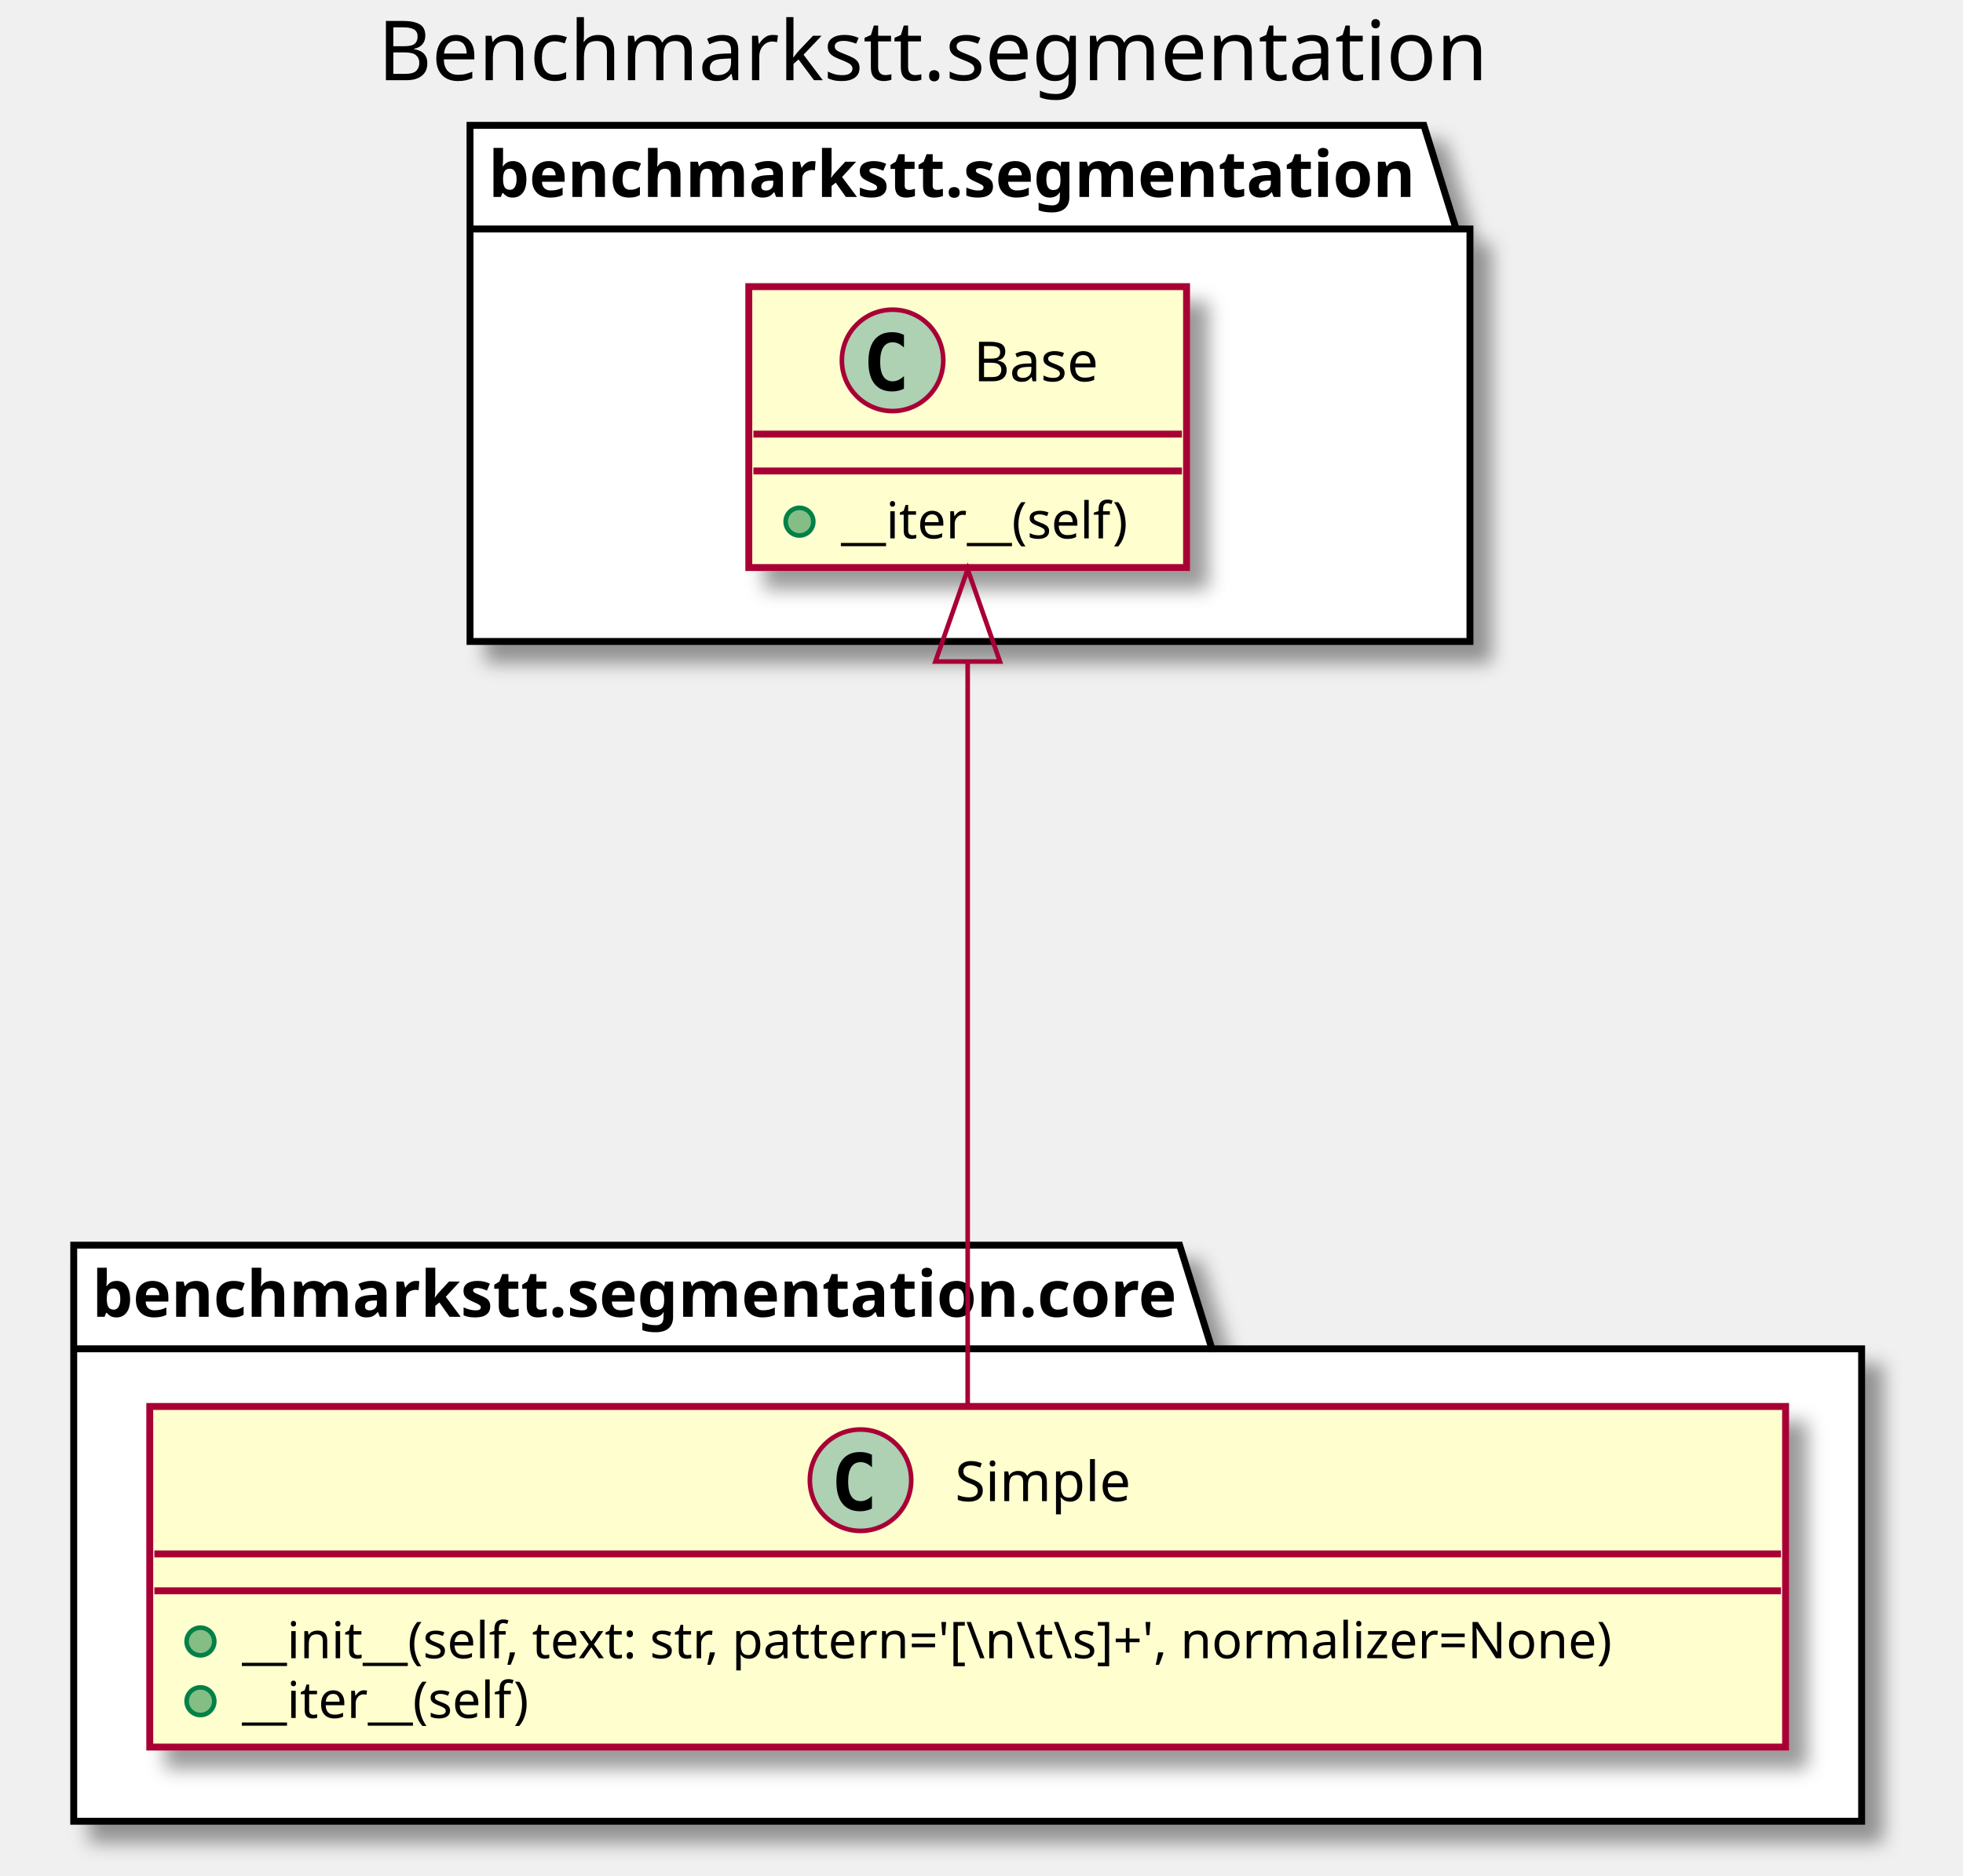
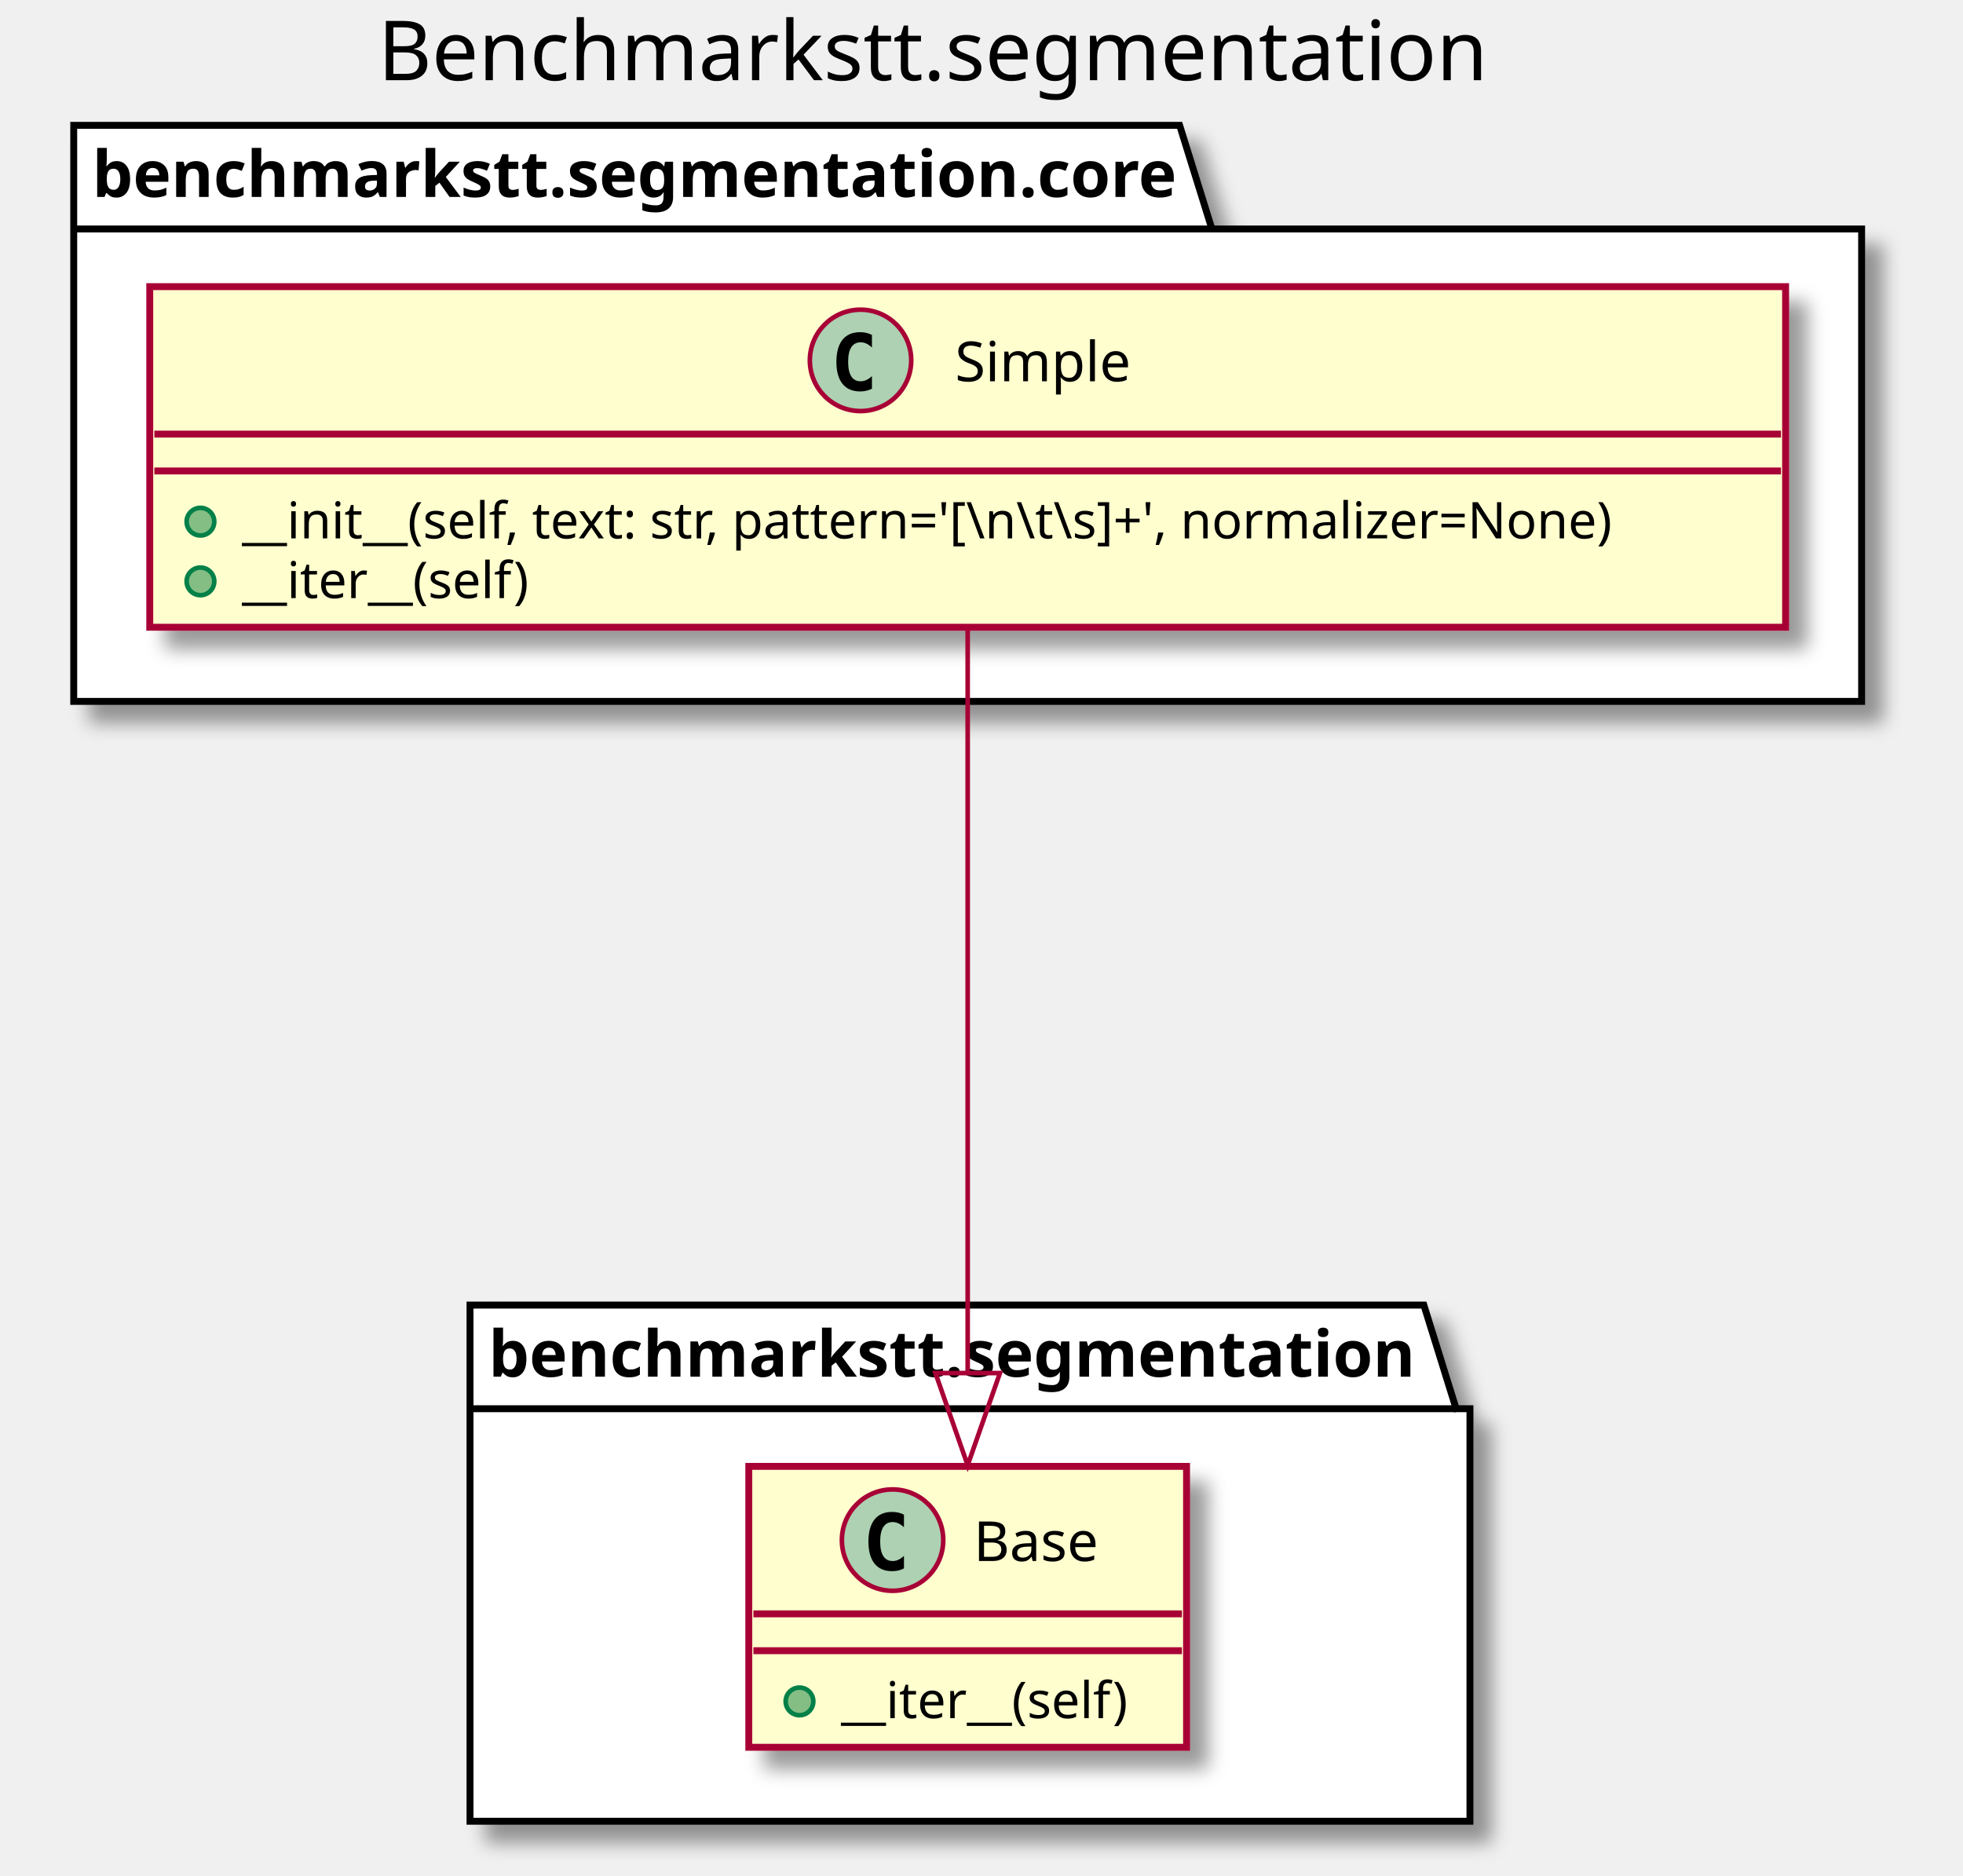
<svg xmlns="http://www.w3.org/2000/svg" xmlns:xlink="http://www.w3.org/1999/xlink" contentScriptType="application/ecmascript" contentStyleType="text/css" height="407px" preserveAspectRatio="none" style="width:426px;height:407px;" version="1.1" viewBox="0 0 426 407" width="426px" zoomAndPan="magnify">
  <defs>
-     <filter height="300%" id="fkv0lkgflk3yq" width="300%" x="-1" y="-1">
+     <filter height="300%" id="f1q63lhd3qx2dy" width="300%" x="-1" y="-1">
      <feGaussianBlur result="blurOut" stdDeviation="2.0" />
      <feColorMatrix in="blurOut" result="blurOut2" type="matrix" values="0 0 0 0 0 0 0 0 0 0 0 0 0 0 0 0 0 0 .4 0" />
      <feOffset dx="4.0" dy="4.0" in="blurOut2" result="blurOut3" />
      <feBlend in="SourceGraphic" in2="blurOut3" mode="normal" />
    </filter>
  </defs>
  <g>
    <text fill="#000000" font-family="sans-serif" font-size="18" lengthAdjust="spacingAndGlyphs" textLength="244" x="82" y="17.402">Benchmarkstt.segmentation</text>
-     <polygon fill="#FFFFFF" filter="url(#fkv0lkgflk3yq)" points="102,27.199,309,27.199,316,49.688,319,49.688,319,139.199,102,139.199,102,27.199" style="stroke: #000000; stroke-width: 1.5;" />
-     <line style="stroke: #000000; stroke-width: 1.5;" x1="102" x2="316" y1="49.688" y2="49.688" />
-     <text fill="#000000" font-family="sans-serif" font-size="14" font-weight="bold" lengthAdjust="spacingAndGlyphs" textLength="201" x="106" y="42.734">benchmarkstt.segmentation</text>
-     <polygon fill="#FFFFFF" filter="url(#fkv0lkgflk3yq)" points="16,270.199,256,270.199,263,292.688,404,292.688,404,395.199,16,395.199,16,270.199" style="stroke: #000000; stroke-width: 1.5;" />
-     <line style="stroke: #000000; stroke-width: 1.5;" x1="16" x2="263" y1="292.688" y2="292.688" />
-     <text fill="#000000" font-family="sans-serif" font-size="14" font-weight="bold" lengthAdjust="spacingAndGlyphs" textLength="234" x="20" y="285.734">benchmarkstt.segmentation.core</text>
+     <polygon fill="#FFFFFF" filter="url(#f1q63lhd3qx2dy)" points="102,283.199,309,283.199,316,305.688,319,305.688,319,395.199,102,395.199,102,283.199" style="stroke: #000000; stroke-width: 1.5;" />
+     <line style="stroke: #000000; stroke-width: 1.5;" x1="102" x2="316" y1="305.688" y2="305.688" />
+     <text fill="#000000" font-family="sans-serif" font-size="14" font-weight="bold" lengthAdjust="spacingAndGlyphs" textLength="201" x="106" y="298.734">benchmarkstt.segmentation</text>
+     <polygon fill="#FFFFFF" filter="url(#f1q63lhd3qx2dy)" points="16,27.199,256,27.199,263,49.688,404,49.688,404,152.199,16,152.199,16,27.199" style="stroke: #000000; stroke-width: 1.5;" />
+     <line style="stroke: #000000; stroke-width: 1.5;" x1="16" x2="263" y1="49.688" y2="49.688" />
+     <text fill="#000000" font-family="sans-serif" font-size="14" font-weight="bold" lengthAdjust="spacingAndGlyphs" textLength="234" x="20" y="42.734">benchmarkstt.segmentation.core</text>
    <a href="https://benchmarkstt.readthedocs.io/en/latest/modules/benchmarkstt.segmentation.html#benchmarkstt.segmentation.Base" target="_top" title="https://benchmarkstt.readthedocs.io/en/latest/modules/benchmarkstt.segmentation.html#benchmarkstt.segmentation.Base" xlink:actuate="onRequest" xlink:href="https://benchmarkstt.readthedocs.io/en/latest/modules/benchmarkstt.segmentation.html#benchmarkstt.segmentation.Base" xlink:show="new" xlink:title="https://benchmarkstt.readthedocs.io/en/latest/modules/benchmarkstt.segmentation.html#benchmarkstt.segmentation.Base" xlink:type="simple">
-       <rect fill="#FEFECE" filter="url(#fkv0lkgflk3yq)" height="60.955" id="benchmarkstt.segmentation.Base" style="stroke: #A80036; stroke-width: 1.5;" width="95" x="162.5" y="62.199" />
-       <ellipse cx="193.7" cy="78.199" fill="#ADD1B2" rx="11" ry="11" style="stroke: #A80036; stroke-width: 1.0;" />
-       <path d="M196.173,84.342 Q195.592,84.641 194.953,84.79 Q194.314,84.94 193.608,84.94 Q191.101,84.94 189.781,83.288 Q188.462,81.636 188.462,78.515 Q188.462,75.386 189.781,73.734 Q191.101,72.082 193.608,72.082 Q194.314,72.082 194.961,72.231 Q195.609,72.381 196.173,72.68 L196.173,75.402 Q195.542,74.821 194.949,74.552 Q194.355,74.282 193.724,74.282 Q192.38,74.282 191.695,75.348 Q191.01,76.415 191.01,78.515 Q191.01,80.607 191.695,81.674 Q192.38,82.74 193.724,82.74 Q194.355,82.74 194.949,82.471 Q195.542,82.201 196.173,81.62 Z " />
-       <text fill="#000000" font-family="sans-serif" font-size="12" lengthAdjust="spacingAndGlyphs" textLength="27" x="211.3" y="82.734">Base</text>
-       <line style="stroke: #A80036; stroke-width: 1.5;" x1="163.5" x2="256.5" y1="94.199" y2="94.199" />
-       <line style="stroke: #A80036; stroke-width: 1.5;" x1="163.5" x2="256.5" y1="102.199" y2="102.199" />
-       <ellipse cx="173.5" cy="113.199" fill="#84BE84" rx="3" ry="3" style="stroke: #038048; stroke-width: 1.0;" />
-       <text fill="#000000" font-family="sans-serif" font-size="11" lengthAdjust="spacingAndGlyphs" textLength="69" x="182.5" y="116.834">__iter__(self)</text>
+       <rect fill="#FEFECE" filter="url(#f1q63lhd3qx2dy)" height="60.955" id="benchmarkstt.segmentation.Base" style="stroke: #A80036; stroke-width: 1.5;" width="95" x="162.5" y="318.199" />
+       <ellipse cx="193.7" cy="334.199" fill="#ADD1B2" rx="11" ry="11" style="stroke: #A80036; stroke-width: 1.0;" />
+       <path d="M196.173,340.342 Q195.592,340.641 194.953,340.791 Q194.314,340.94 193.608,340.94 Q191.101,340.94 189.781,339.288 Q188.462,337.636 188.462,334.515 Q188.462,331.386 189.781,329.734 Q191.101,328.082 193.608,328.082 Q194.314,328.082 194.961,328.231 Q195.609,328.381 196.173,328.68 L196.173,331.402 Q195.542,330.821 194.949,330.551 Q194.355,330.282 193.724,330.282 Q192.38,330.282 191.695,331.348 Q191.01,332.415 191.01,334.515 Q191.01,336.607 191.695,337.674 Q192.38,338.74 193.724,338.74 Q194.355,338.74 194.949,338.471 Q195.542,338.201 196.173,337.62 Z " />
+       <text fill="#000000" font-family="sans-serif" font-size="12" lengthAdjust="spacingAndGlyphs" textLength="27" x="211.3" y="338.734">Base</text>
+       <line style="stroke: #A80036; stroke-width: 1.5;" x1="163.5" x2="256.5" y1="350.199" y2="350.199" />
+       <line style="stroke: #A80036; stroke-width: 1.5;" x1="163.5" x2="256.5" y1="358.199" y2="358.199" />
+       <ellipse cx="173.5" cy="369.199" fill="#84BE84" rx="3" ry="3" style="stroke: #038048; stroke-width: 1.0;" />
+       <text fill="#000000" font-family="sans-serif" font-size="11" lengthAdjust="spacingAndGlyphs" textLength="69" x="182.5" y="372.834">__iter__(self)</text>
    </a>
    <a href="https://benchmarkstt.readthedocs.io/en/latest/modules/benchmarkstt.segmentation.core.html#benchmarkstt.segmentation.core.Simple" target="_top" title="https://benchmarkstt.readthedocs.io/en/latest/modules/benchmarkstt.segmentation.core.html#benchmarkstt.segmentation.core.Simple" xlink:actuate="onRequest" xlink:href="https://benchmarkstt.readthedocs.io/en/latest/modules/benchmarkstt.segmentation.core.html#benchmarkstt.segmentation.core.Simple" xlink:show="new" xlink:title="https://benchmarkstt.readthedocs.io/en/latest/modules/benchmarkstt.segmentation.core.html#benchmarkstt.segmentation.core.Simple" xlink:type="simple">
-       <rect fill="#FEFECE" filter="url(#fkv0lkgflk3yq)" height="73.91" id="benchmarkstt.segmentation.core.Simple" style="stroke: #A80036; stroke-width: 1.5;" width="355" x="32.5" y="305.199" />
-       <ellipse cx="186.75" cy="321.199" fill="#ADD1B2" rx="11" ry="11" style="stroke: #A80036; stroke-width: 1.0;" />
-       <path d="M189.223,327.342 Q188.642,327.641 188.003,327.791 Q187.364,327.94 186.658,327.94 Q184.151,327.94 182.832,326.288 Q181.512,324.636 181.512,321.515 Q181.512,318.386 182.832,316.734 Q184.151,315.082 186.658,315.082 Q187.364,315.082 188.011,315.231 Q188.659,315.381 189.223,315.68 L189.223,318.402 Q188.592,317.821 187.999,317.551 Q187.405,317.282 186.774,317.282 Q185.43,317.282 184.745,318.348 Q184.06,319.415 184.06,321.515 Q184.06,323.607 184.745,324.674 Q185.43,325.74 186.774,325.74 Q187.405,325.74 187.999,325.471 Q188.592,325.201 189.223,324.62 Z " />
-       <text fill="#000000" font-family="sans-serif" font-size="12" lengthAdjust="spacingAndGlyphs" textLength="38" x="207.25" y="325.734">Simple</text>
-       <line style="stroke: #A80036; stroke-width: 1.5;" x1="33.5" x2="386.5" y1="337.199" y2="337.199" />
-       <line style="stroke: #A80036; stroke-width: 1.5;" x1="33.5" x2="386.5" y1="345.199" y2="345.199" />
-       <ellipse cx="43.5" cy="356.199" fill="#84BE84" rx="3" ry="3" style="stroke: #038048; stroke-width: 1.0;" />
-       <text fill="#000000" font-family="sans-serif" font-size="11" lengthAdjust="spacingAndGlyphs" textLength="329" x="52.5" y="359.834">__init__(self, text: str, pattern='[\n\t\s]+', normalizer=None)</text>
-       <ellipse cx="43.5" cy="369.154" fill="#84BE84" rx="3" ry="3" style="stroke: #038048; stroke-width: 1.0;" />
-       <text fill="#000000" font-family="sans-serif" font-size="11" lengthAdjust="spacingAndGlyphs" textLength="69" x="52.5" y="372.789">__iter__(self)</text>
+       <rect fill="#FEFECE" filter="url(#f1q63lhd3qx2dy)" height="73.91" id="benchmarkstt.segmentation.core.Simple" style="stroke: #A80036; stroke-width: 1.5;" width="355" x="32.5" y="62.199" />
+       <ellipse cx="186.75" cy="78.199" fill="#ADD1B2" rx="11" ry="11" style="stroke: #A80036; stroke-width: 1.0;" />
+       <path d="M189.223,84.342 Q188.642,84.641 188.003,84.79 Q187.364,84.94 186.658,84.94 Q184.151,84.94 182.832,83.288 Q181.512,81.636 181.512,78.515 Q181.512,75.386 182.832,73.734 Q184.151,72.082 186.658,72.082 Q187.364,72.082 188.011,72.231 Q188.659,72.381 189.223,72.68 L189.223,75.402 Q188.592,74.821 187.999,74.552 Q187.405,74.282 186.774,74.282 Q185.43,74.282 184.745,75.348 Q184.06,76.415 184.06,78.515 Q184.06,80.607 184.745,81.674 Q185.43,82.74 186.774,82.74 Q187.405,82.74 187.999,82.471 Q188.592,82.201 189.223,81.62 Z " />
+       <text fill="#000000" font-family="sans-serif" font-size="12" lengthAdjust="spacingAndGlyphs" textLength="38" x="207.25" y="82.734">Simple</text>
+       <line style="stroke: #A80036; stroke-width: 1.5;" x1="33.5" x2="386.5" y1="94.199" y2="94.199" />
+       <line style="stroke: #A80036; stroke-width: 1.5;" x1="33.5" x2="386.5" y1="102.199" y2="102.199" />
+       <ellipse cx="43.5" cy="113.199" fill="#84BE84" rx="3" ry="3" style="stroke: #038048; stroke-width: 1.0;" />
+       <text fill="#000000" font-family="sans-serif" font-size="11" lengthAdjust="spacingAndGlyphs" textLength="329" x="52.5" y="116.834">__init__(self, text: str, pattern='[\n\t\s]+', normalizer=None)</text>
+       <ellipse cx="43.5" cy="126.154" fill="#84BE84" rx="3" ry="3" style="stroke: #038048; stroke-width: 1.0;" />
+       <text fill="#000000" font-family="sans-serif" font-size="11" lengthAdjust="spacingAndGlyphs" textLength="69" x="52.5" y="129.789">__iter__(self)</text>
    </a>
-     <path d="M210,143.679 C210,191.419 210,262.209 210,304.819 " fill="none" id="benchmarkstt.segmentation.Base&lt;-benchmarkstt.segmentation.core.Simple" style="stroke: #A80036; stroke-width: 1.0;" />
-     <polygon fill="none" points="203,143.549,210,123.549,217,143.549,203,143.549" style="stroke: #A80036; stroke-width: 1.0;" />
+     <path d="M210,136.449 C210,179.069 210,250.029 210,297.809 " fill="none" id="benchmarkstt.segmentation.core.Simple-&gt;benchmarkstt.segmentation.Base" style="stroke: #A80036; stroke-width: 1.0;" />
+     <polygon fill="none" points="217,297.949,210,317.949,203,297.949,217,297.949" style="stroke: #A80036; stroke-width: 1.0;" />
  </g>
</svg>
